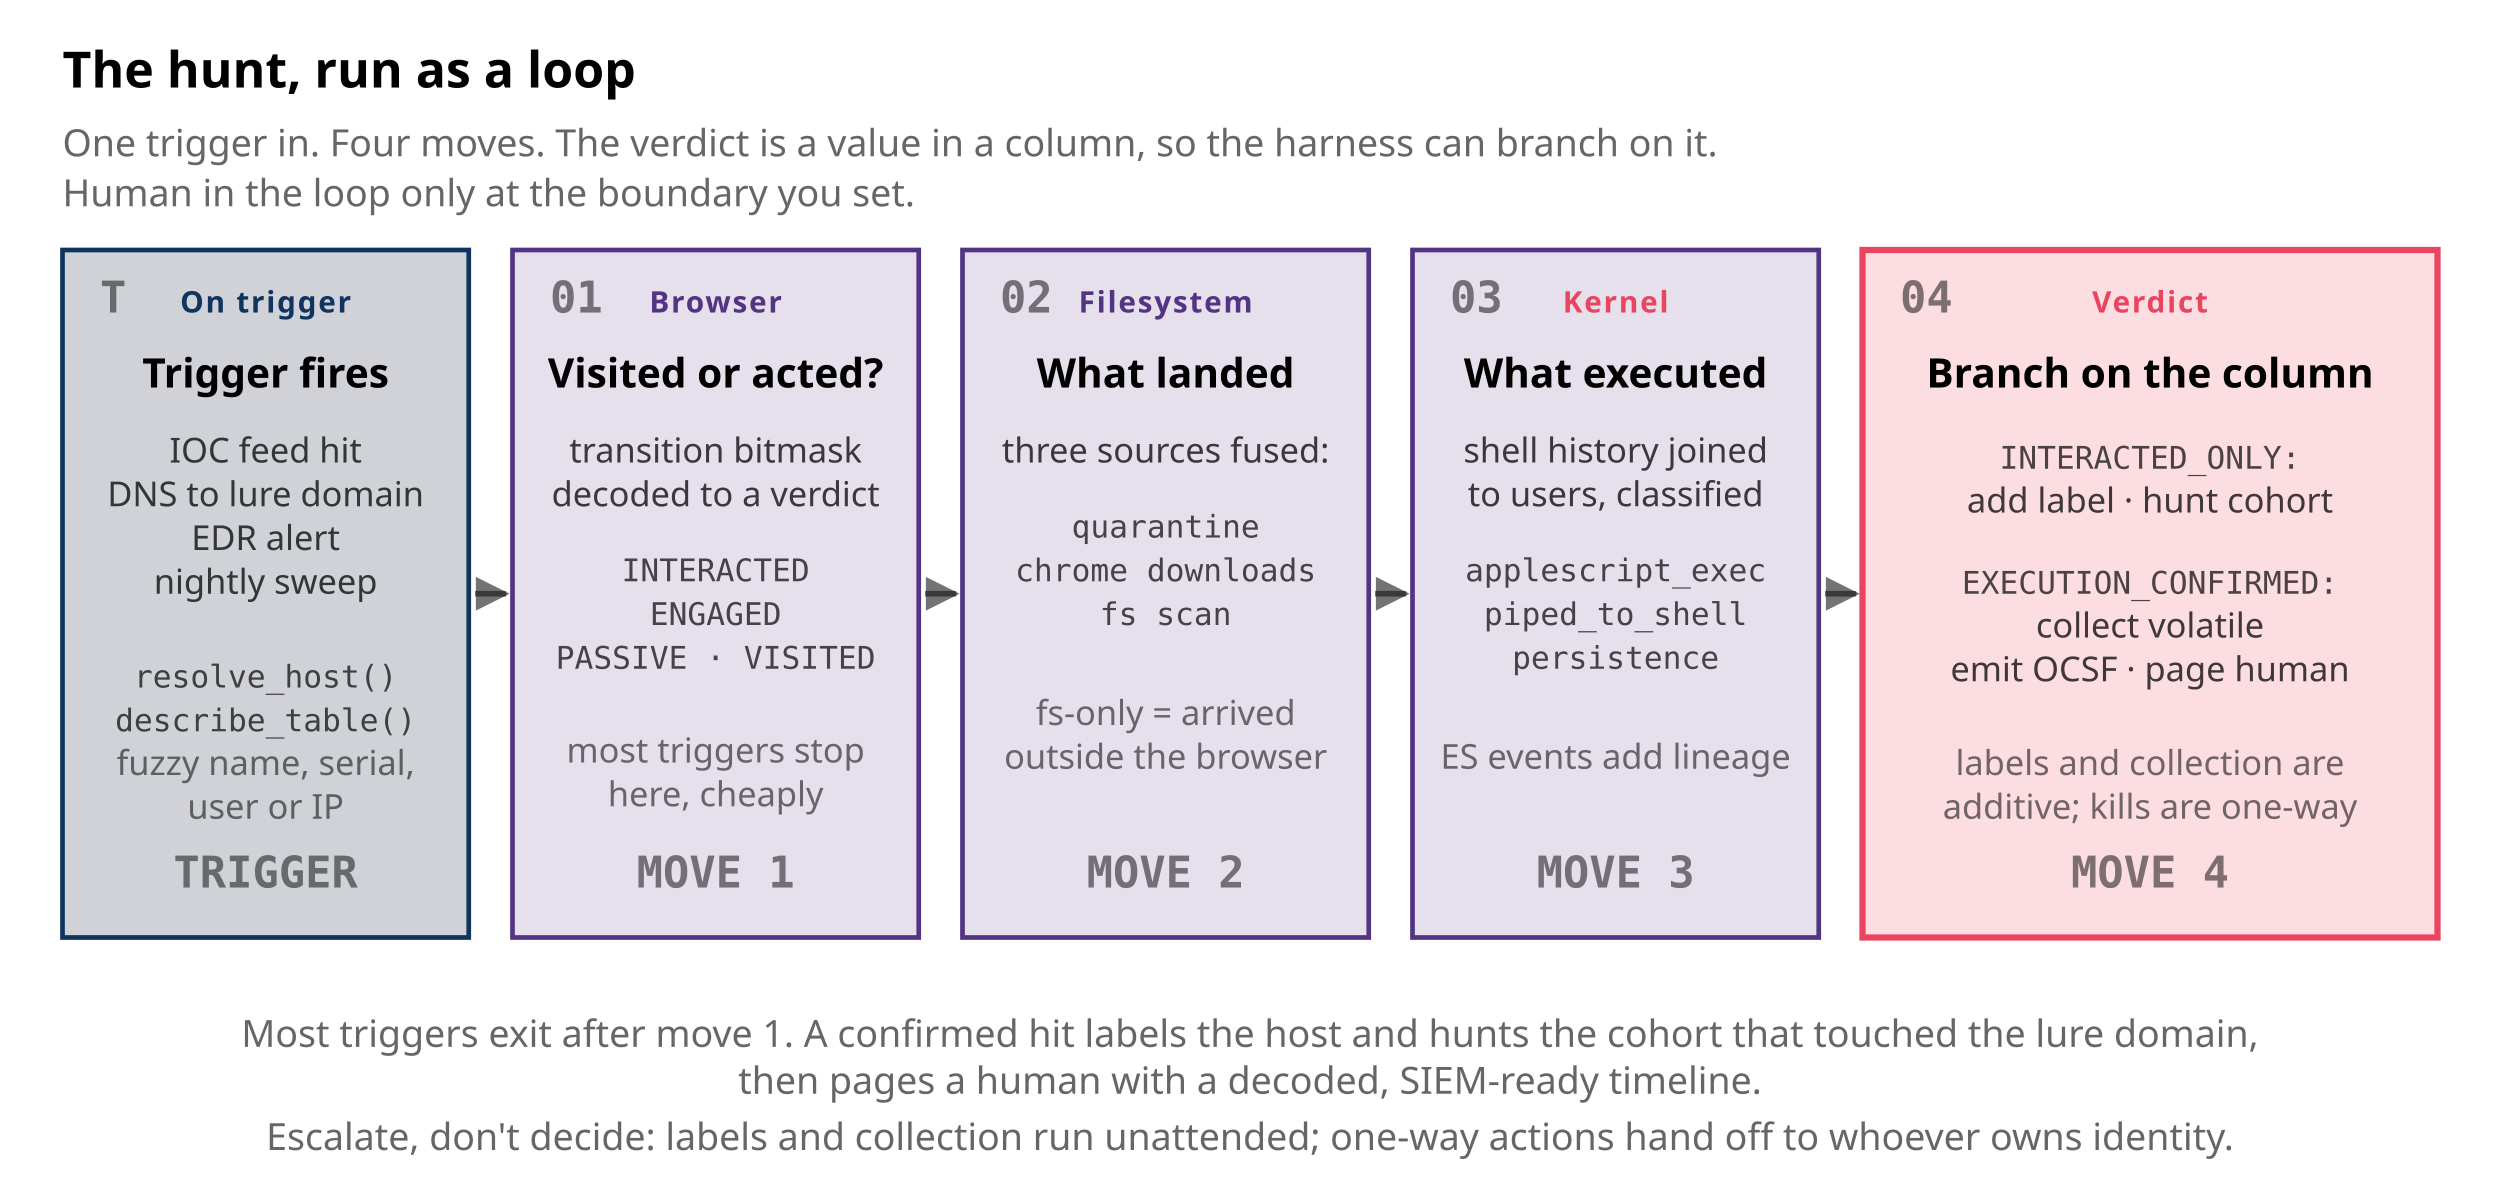
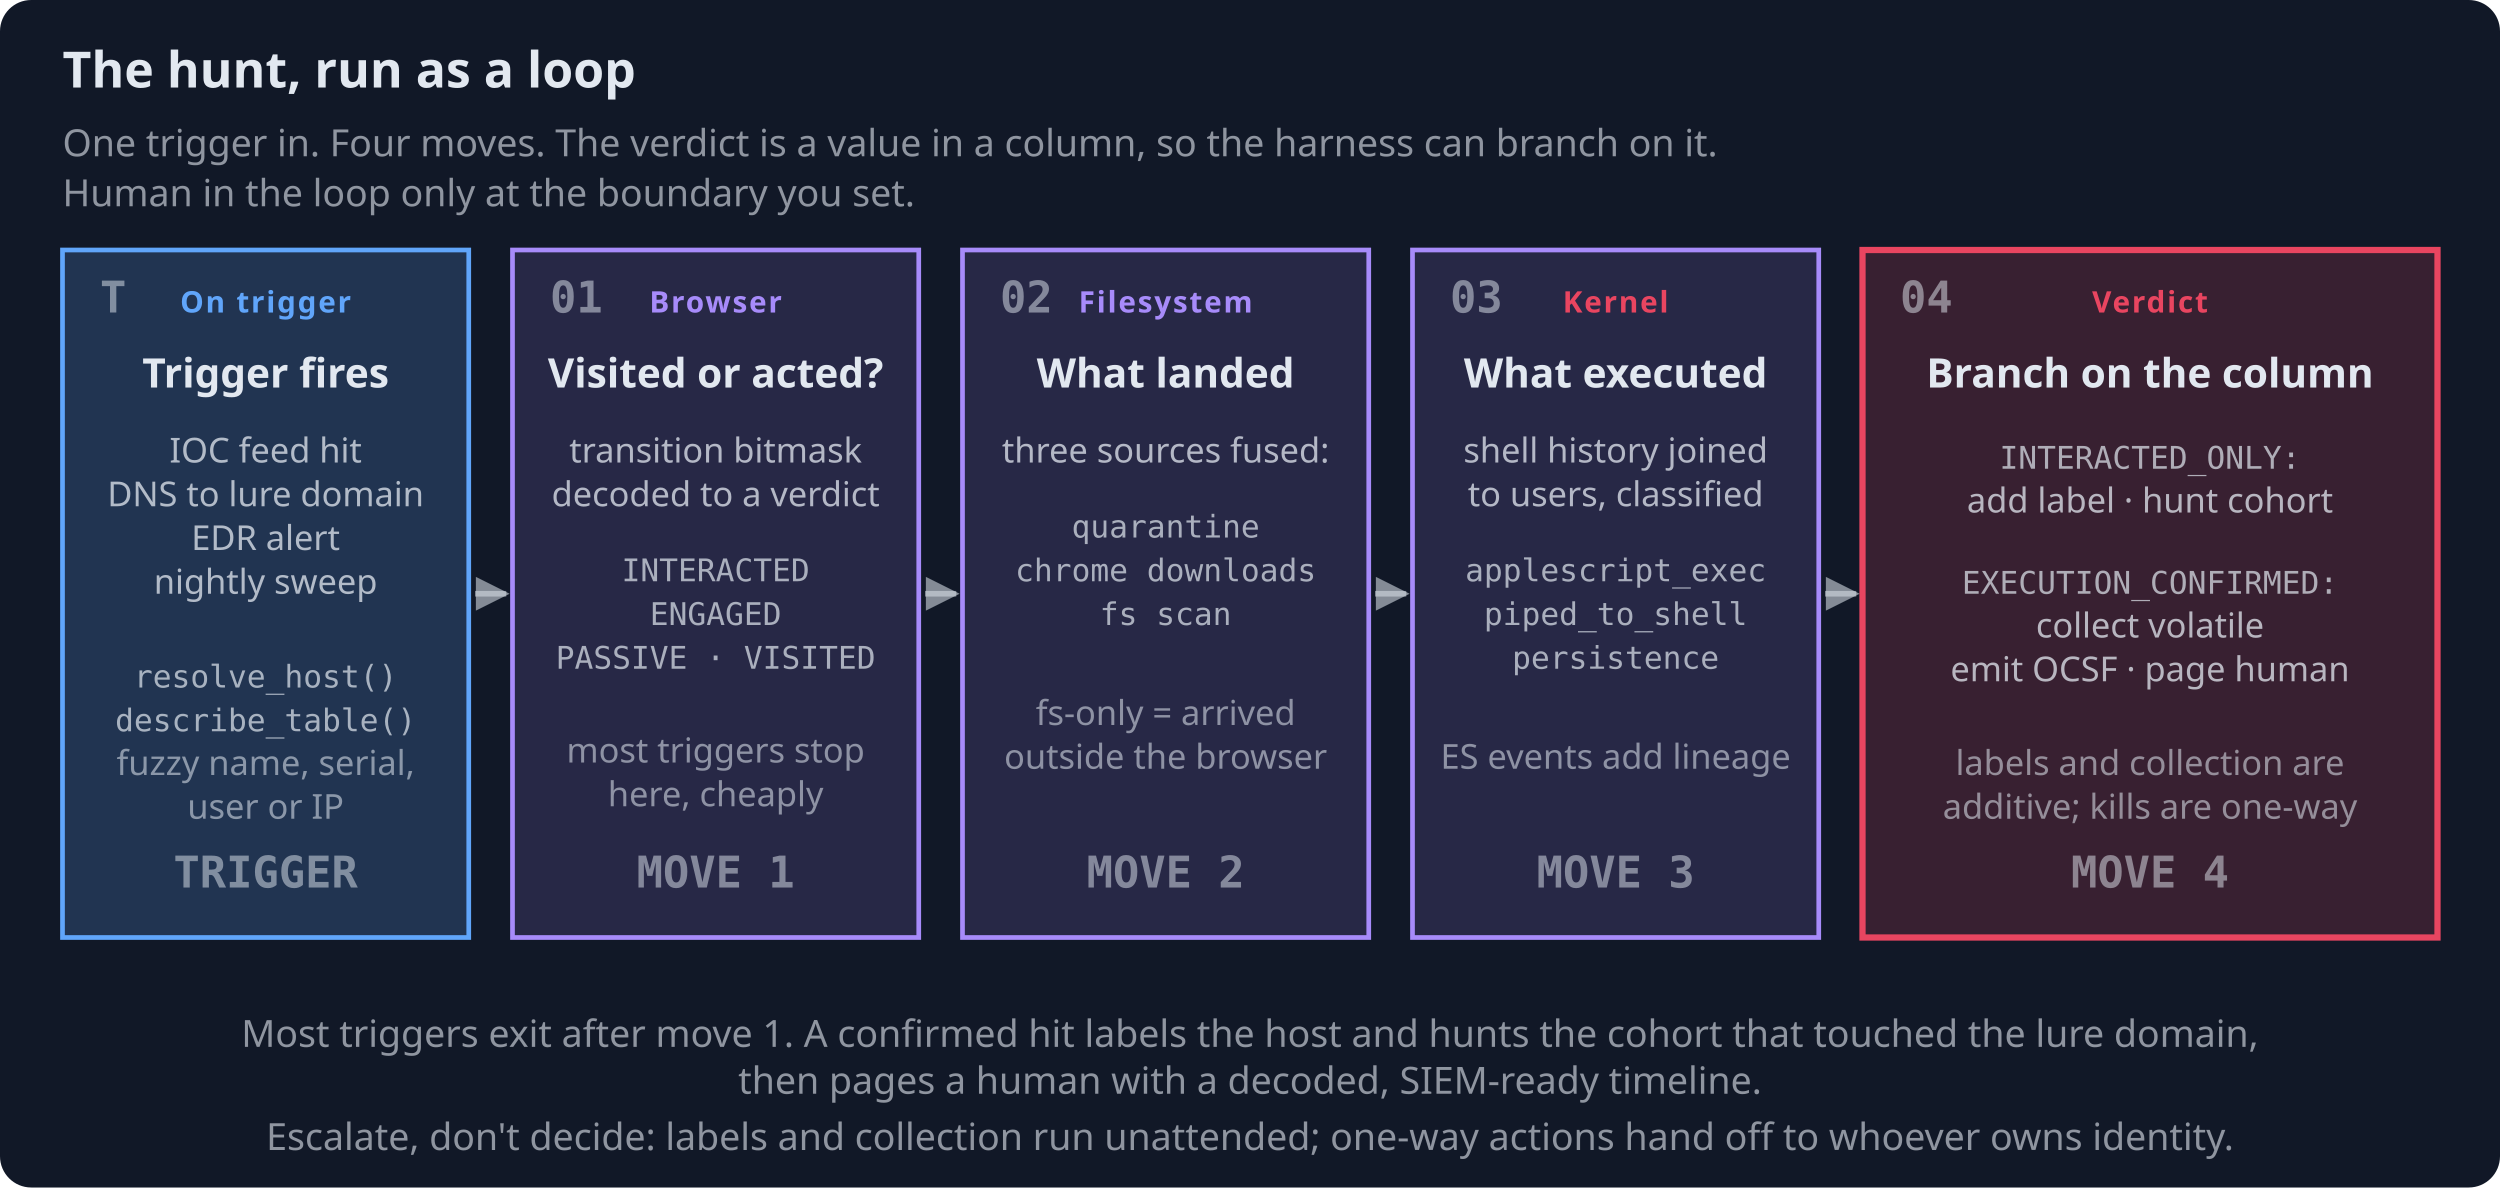
- <svg xmlns="http://www.w3.org/2000/svg" viewBox="0 0 800 380" width="100%" style="max-width: 800px; height: auto;" role="img" aria-label="The ClickFix hunt loop: trigger resolves the host, four moves run in sequence, the verdict branches into labels, cohort hunt, volatile capture, and a paged OCSF timeline">
+ <svg xmlns="http://www.w3.org/2000/svg" viewBox="0 0 800 380" width="100%" style="max-width: 800px; height: auto; color: #e2e8f0;" role="img" aria-label="The ClickFix hunt loop: trigger resolves the host, four moves run in sequence, the verdict branches into labels, cohort hunt, volatile capture, and a paged OCSF timeline">
  <style>
    .stage     { stroke: currentColor; stroke-opacity: 0.4; stroke-width: 1.5; fill: currentColor; fill-opacity: 0.05; }
-     .trigger   { fill: #16213e; fill-opacity: 0.20; stroke: #0f3460; stroke-width: 1.5; }
-     .move      { fill: #533483; fill-opacity: 0.15; stroke: #533483; stroke-width: 1.5; }
+     .trigger   { fill: #60a5fa; fill-opacity: 0.20; stroke: #60a5fa; stroke-width: 1.5; }
+     .move      { fill: #a78bfa; fill-opacity: 0.15; stroke: #a78bfa; stroke-width: 1.5; }
    .verdict   { fill: #e94560; fill-opacity: 0.18; stroke: #e94560; stroke-width: 2; }
-     .safe      { font: 600 9.5px ui-sans-serif, system-ui, sans-serif; fill: #0f3460; text-transform: uppercase; letter-spacing: 0.06em; }
+     .safe      { font: 600 9.5px ui-sans-serif, system-ui, sans-serif; fill: #60a5fa; text-transform: uppercase; letter-spacing: 0.06em; }
    .title     { font: 600 16px ui-sans-serif, system-ui, sans-serif; fill: currentColor; }
    .subtitle  { font: 12px ui-sans-serif, system-ui, sans-serif; fill: currentColor; fill-opacity: 0.6; }
    .stage-num { font: 700 14px ui-monospace, SFMono-Regular, Menlo, monospace; fill: currentColor; fill-opacity: 0.5; }
    .stage-lbl { font: 600 13px ui-sans-serif, system-ui, sans-serif; fill: currentColor; }
    .stage-body{ font: 11px ui-sans-serif, system-ui, sans-serif; fill: currentColor; fill-opacity: 0.75; }
    .mono      { font: 10px ui-monospace, SFMono-Regular, Menlo, monospace; fill: currentColor; fill-opacity: 0.7; }
    .arrow     { stroke: currentColor; stroke-opacity: 0.5; stroke-width: 1.8; fill: none; }
-     .trust     { font: 600 9.5px ui-sans-serif, system-ui, sans-serif; fill: #533483; text-transform: uppercase; letter-spacing: 0.06em; }
+     .trust     { font: 600 9.5px ui-sans-serif, system-ui, sans-serif; fill: #a78bfa; text-transform: uppercase; letter-spacing: 0.06em; }
    .danger    { font: 600 9.5px ui-sans-serif, system-ui, sans-serif; fill: #e94560; text-transform: uppercase; letter-spacing: 0.06em; }
  </style>
+   <rect data-panel="bg" x="0" y="0" width="800" height="380" rx="10" fill="#111827" />
  <text x="20" y="28" class="title">The hunt, run as a loop</text>
  <text x="20" y="50" class="subtitle">One trigger in. Four moves. The verdict is a value in a column, so the harness can branch on it.</text>
  <text x="20" y="66" class="subtitle">Human in the loop only at the boundary you set.</text>
  <defs>
    <marker id="arr" viewBox="0 0 10 10" refX="9" refY="5" markerWidth="6" markerHeight="6" orient="auto">
      <path d="M 0 0 L 10 5 L 0 10 z" fill="currentColor" fill-opacity="0.55" />
    </marker>
  </defs>
  <rect class="trigger" x="20" y="80" width="130" height="220" />
  <text x="32" y="100" class="stage-num">T</text>
  <text x="85" y="100" text-anchor="middle" class="safe">On trigger</text>
  <text x="85" y="124" text-anchor="middle" class="stage-lbl">Trigger fires</text>
  <text x="85" y="148" text-anchor="middle" class="stage-body">IOC feed hit</text>
  <text x="85" y="162" text-anchor="middle" class="stage-body">DNS to lure domain</text>
  <text x="85" y="176" text-anchor="middle" class="stage-body">EDR alert</text>
  <text x="85" y="190" text-anchor="middle" class="stage-body">nightly sweep</text>
  <text x="85" y="220" text-anchor="middle" class="mono">resolve_host()</text>
  <text x="85" y="234" text-anchor="middle" class="mono">describe_table()</text>
  <text x="85" y="248" text-anchor="middle" class="stage-body" style="fill-opacity:0.55">fuzzy name, serial,</text>
  <text x="85" y="262" text-anchor="middle" class="stage-body" style="fill-opacity:0.55">user or IP</text>
  <text x="85" y="284" text-anchor="middle" class="stage-num">TRIGGER</text>
  <rect class="move" x="164" y="80" width="130" height="220" />
  <text x="176" y="100" class="stage-num">01</text>
  <text x="229" y="100" text-anchor="middle" class="trust">Browser</text>
  <text x="229" y="124" text-anchor="middle" class="stage-lbl">Visited or acted?</text>
  <text x="229" y="148" text-anchor="middle" class="stage-body">transition bitmask</text>
  <text x="229" y="162" text-anchor="middle" class="stage-body">decoded to a verdict</text>
  <text x="229" y="186" text-anchor="middle" class="mono">INTERACTED</text>
  <text x="229" y="200" text-anchor="middle" class="mono">ENGAGED</text>
  <text x="229" y="214" text-anchor="middle" class="mono">PASSIVE · VISITED</text>
  <text x="229" y="244" text-anchor="middle" class="stage-body" style="fill-opacity:0.55">most triggers stop</text>
  <text x="229" y="258" text-anchor="middle" class="stage-body" style="fill-opacity:0.55">here, cheaply</text>
  <text x="229" y="284" text-anchor="middle" class="stage-num">MOVE 1</text>
  <rect class="move" x="308" y="80" width="130" height="220" />
  <text x="320" y="100" class="stage-num">02</text>
  <text x="373" y="100" text-anchor="middle" class="trust">Filesystem</text>
  <text x="373" y="124" text-anchor="middle" class="stage-lbl">What landed</text>
  <text x="373" y="148" text-anchor="middle" class="stage-body">three sources fused:</text>
  <text x="373" y="172" text-anchor="middle" class="mono">quarantine</text>
  <text x="373" y="186" text-anchor="middle" class="mono">chrome downloads</text>
  <text x="373" y="200" text-anchor="middle" class="mono">fs scan</text>
  <text x="373" y="232" text-anchor="middle" class="stage-body" style="fill-opacity:0.55">fs-only = arrived</text>
  <text x="373" y="246" text-anchor="middle" class="stage-body" style="fill-opacity:0.55">outside the browser</text>
  <text x="373" y="284" text-anchor="middle" class="stage-num">MOVE 2</text>
  <rect class="move" x="452" y="80" width="130" height="220" />
  <text x="464" y="100" class="stage-num">03</text>
  <text x="517" y="100" text-anchor="middle" class="danger">Kernel</text>
  <text x="517" y="124" text-anchor="middle" class="stage-lbl">What executed</text>
  <text x="517" y="148" text-anchor="middle" class="stage-body">shell history joined</text>
  <text x="517" y="162" text-anchor="middle" class="stage-body">to users, classified</text>
  <text x="517" y="186" text-anchor="middle" class="mono">applescript_exec</text>
  <text x="517" y="200" text-anchor="middle" class="mono">piped_to_shell</text>
  <text x="517" y="214" text-anchor="middle" class="mono">persistence</text>
  <text x="517" y="246" text-anchor="middle" class="stage-body" style="fill-opacity:0.55">ES events add lineage</text>
  <text x="517" y="284" text-anchor="middle" class="stage-num">MOVE 3</text>
  <rect class="verdict" x="596" y="80" width="184" height="220" />
  <text x="608" y="100" class="stage-num">04</text>
  <text x="688" y="100" text-anchor="middle" class="danger">Verdict</text>
  <text x="688" y="124" text-anchor="middle" class="stage-lbl">Branch on the column</text>
  <text x="688" y="150" text-anchor="middle" class="mono">INTERACTED_ONLY:</text>
  <text x="688" y="164" text-anchor="middle" class="stage-body">add label · hunt cohort</text>
  <text x="688" y="190" text-anchor="middle" class="mono">EXECUTION_CONFIRMED:</text>
  <text x="688" y="204" text-anchor="middle" class="stage-body">collect volatile</text>
  <text x="688" y="218" text-anchor="middle" class="stage-body">emit OCSF · page human</text>
  <text x="688" y="248" text-anchor="middle" class="stage-body" style="fill-opacity:0.55">labels and collection are</text>
  <text x="688" y="262" text-anchor="middle" class="stage-body" style="fill-opacity:0.55">additive; kills are one-way</text>
  <text x="688" y="284" text-anchor="middle" class="stage-num">MOVE 4</text>
  <path class="arrow" d="M 152 190 L 162 190" marker-end="url(#arr)" />
  <path class="arrow" d="M 296 190 L 306 190" marker-end="url(#arr)" />
  <path class="arrow" d="M 440 190 L 450 190" marker-end="url(#arr)" />
  <path class="arrow" d="M 584 190 L 594 190" marker-end="url(#arr)" />
  <text x="400" y="335" text-anchor="middle" class="subtitle">Most triggers exit after move 1. A confirmed hit labels the host and hunts the cohort that touched the lure domain,</text>
  <text x="400" y="350" text-anchor="middle" class="subtitle">then pages a human with a decoded, SIEM-ready timeline.</text>
  <text x="400" y="368" text-anchor="middle" class="subtitle">Escalate, don't decide: labels and collection run unattended; one-way actions hand off to whoever owns identity.</text>
</svg>
